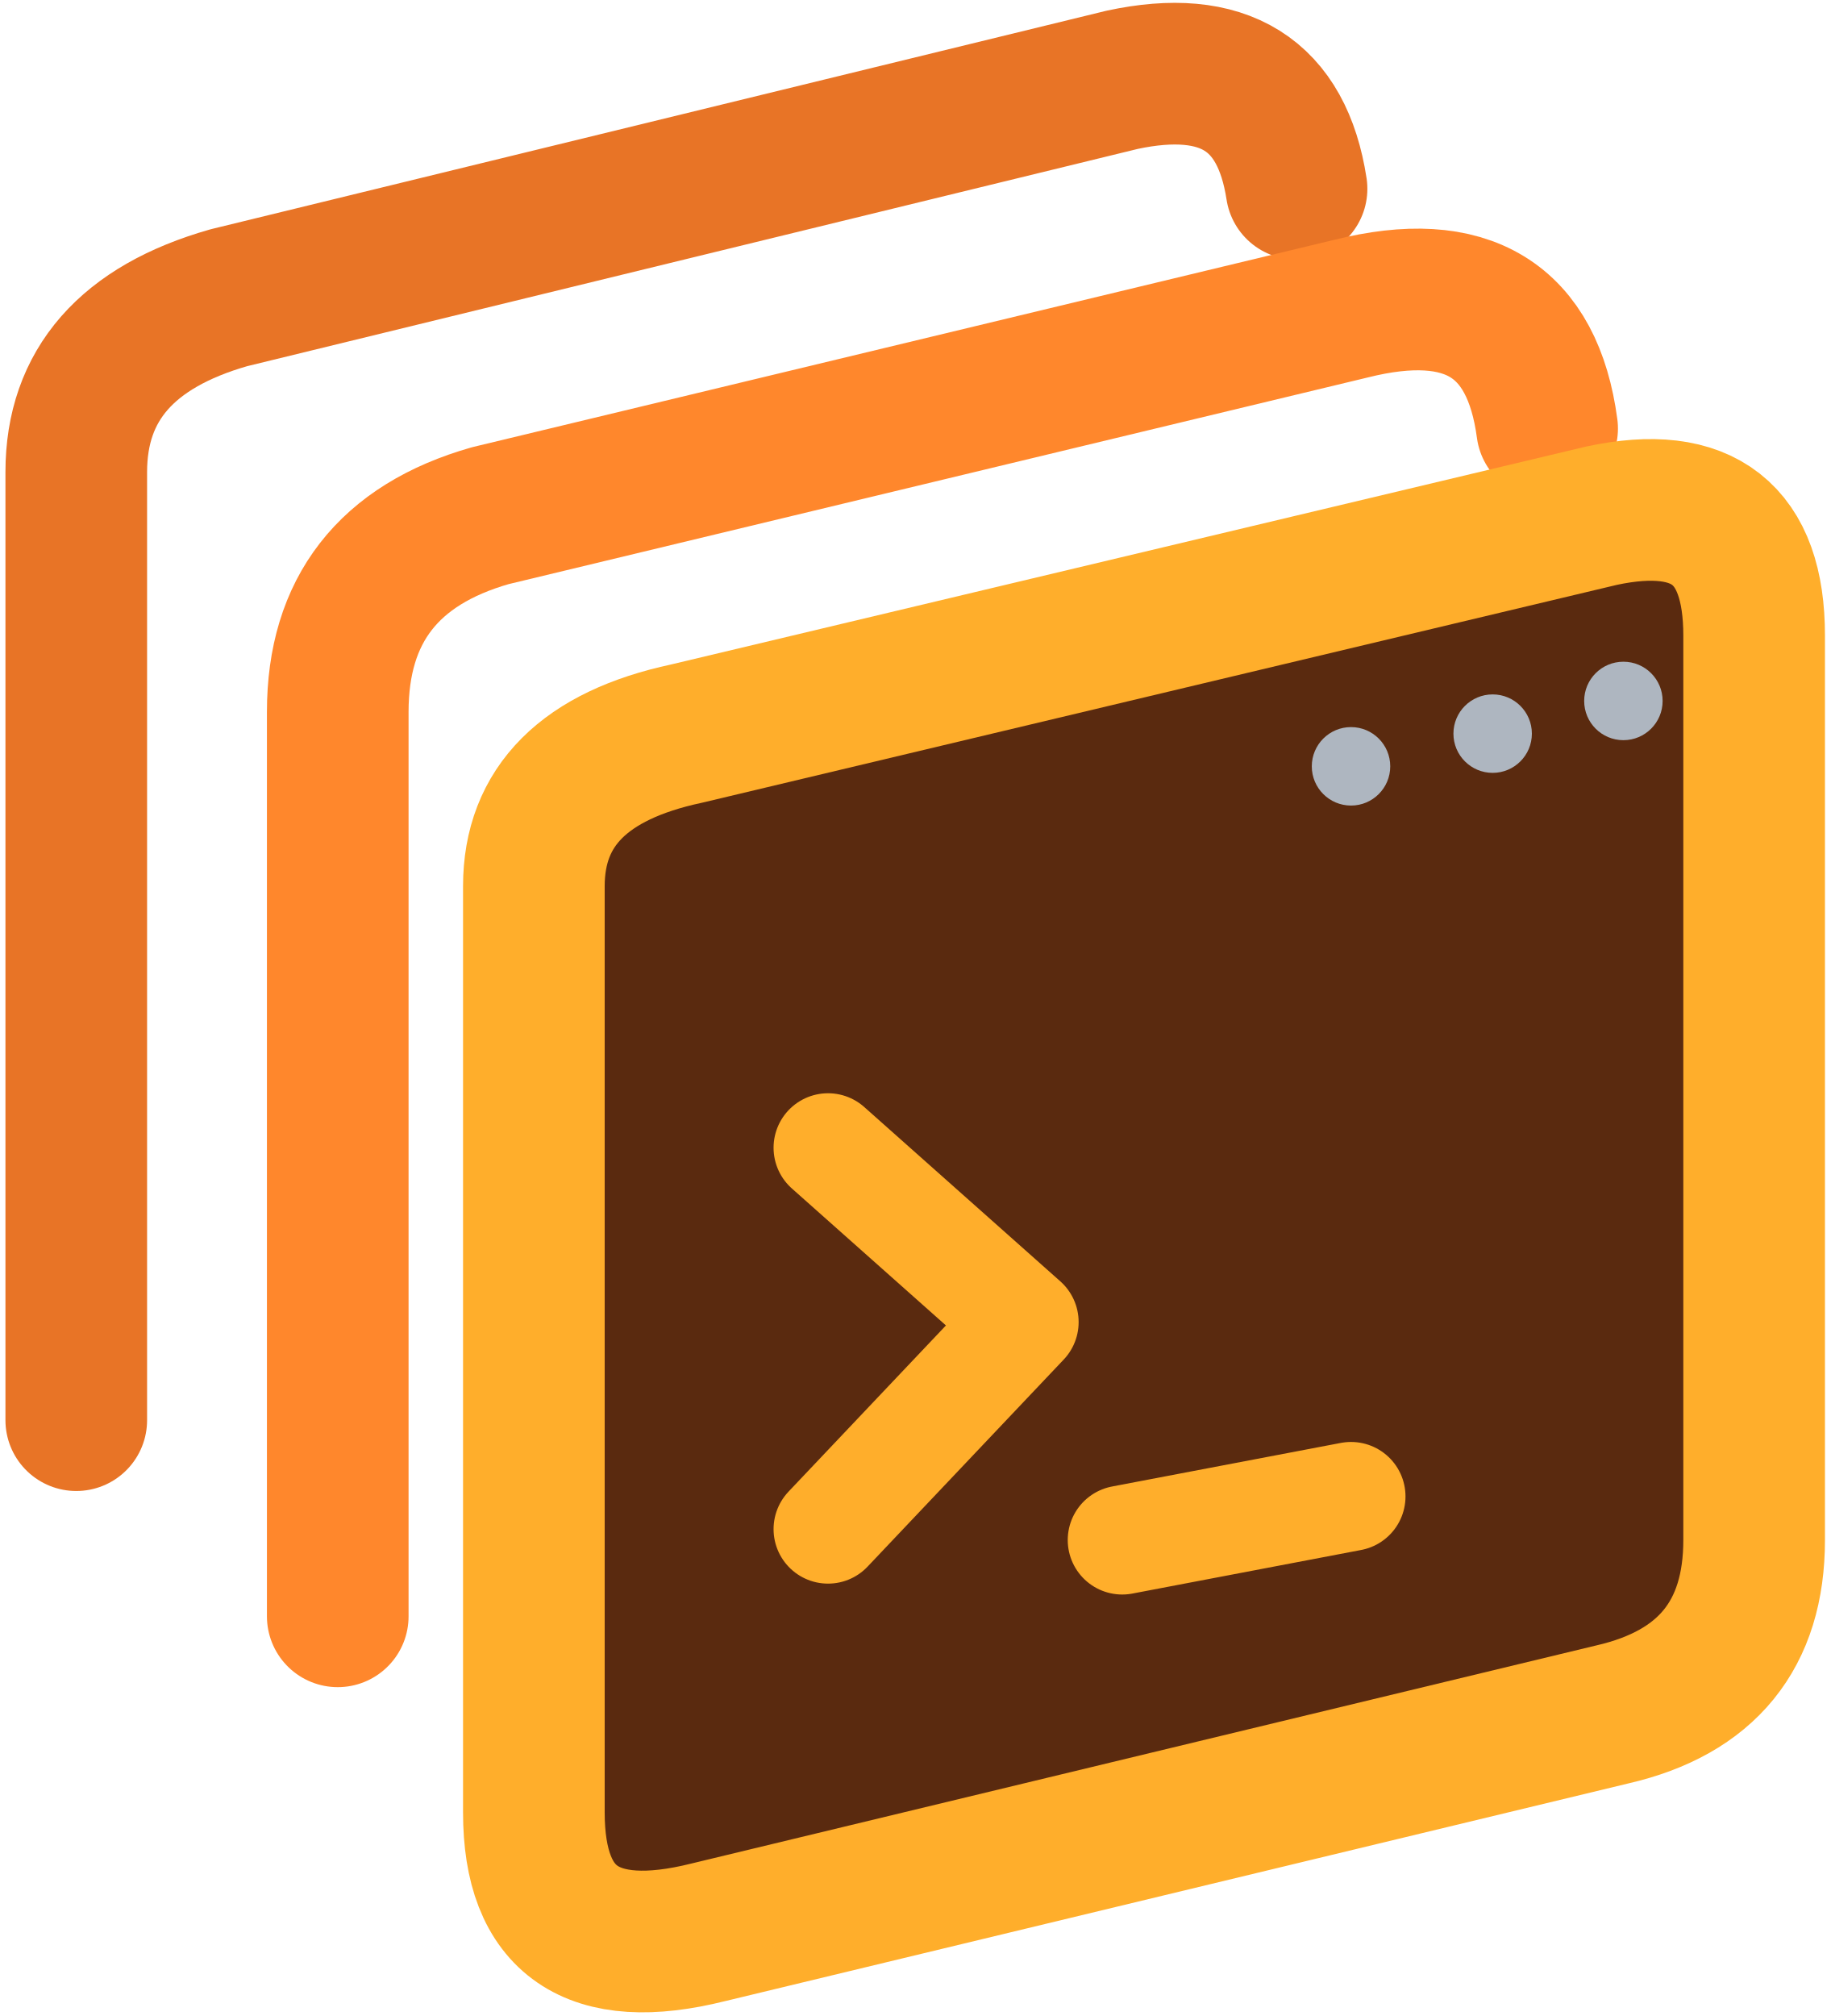
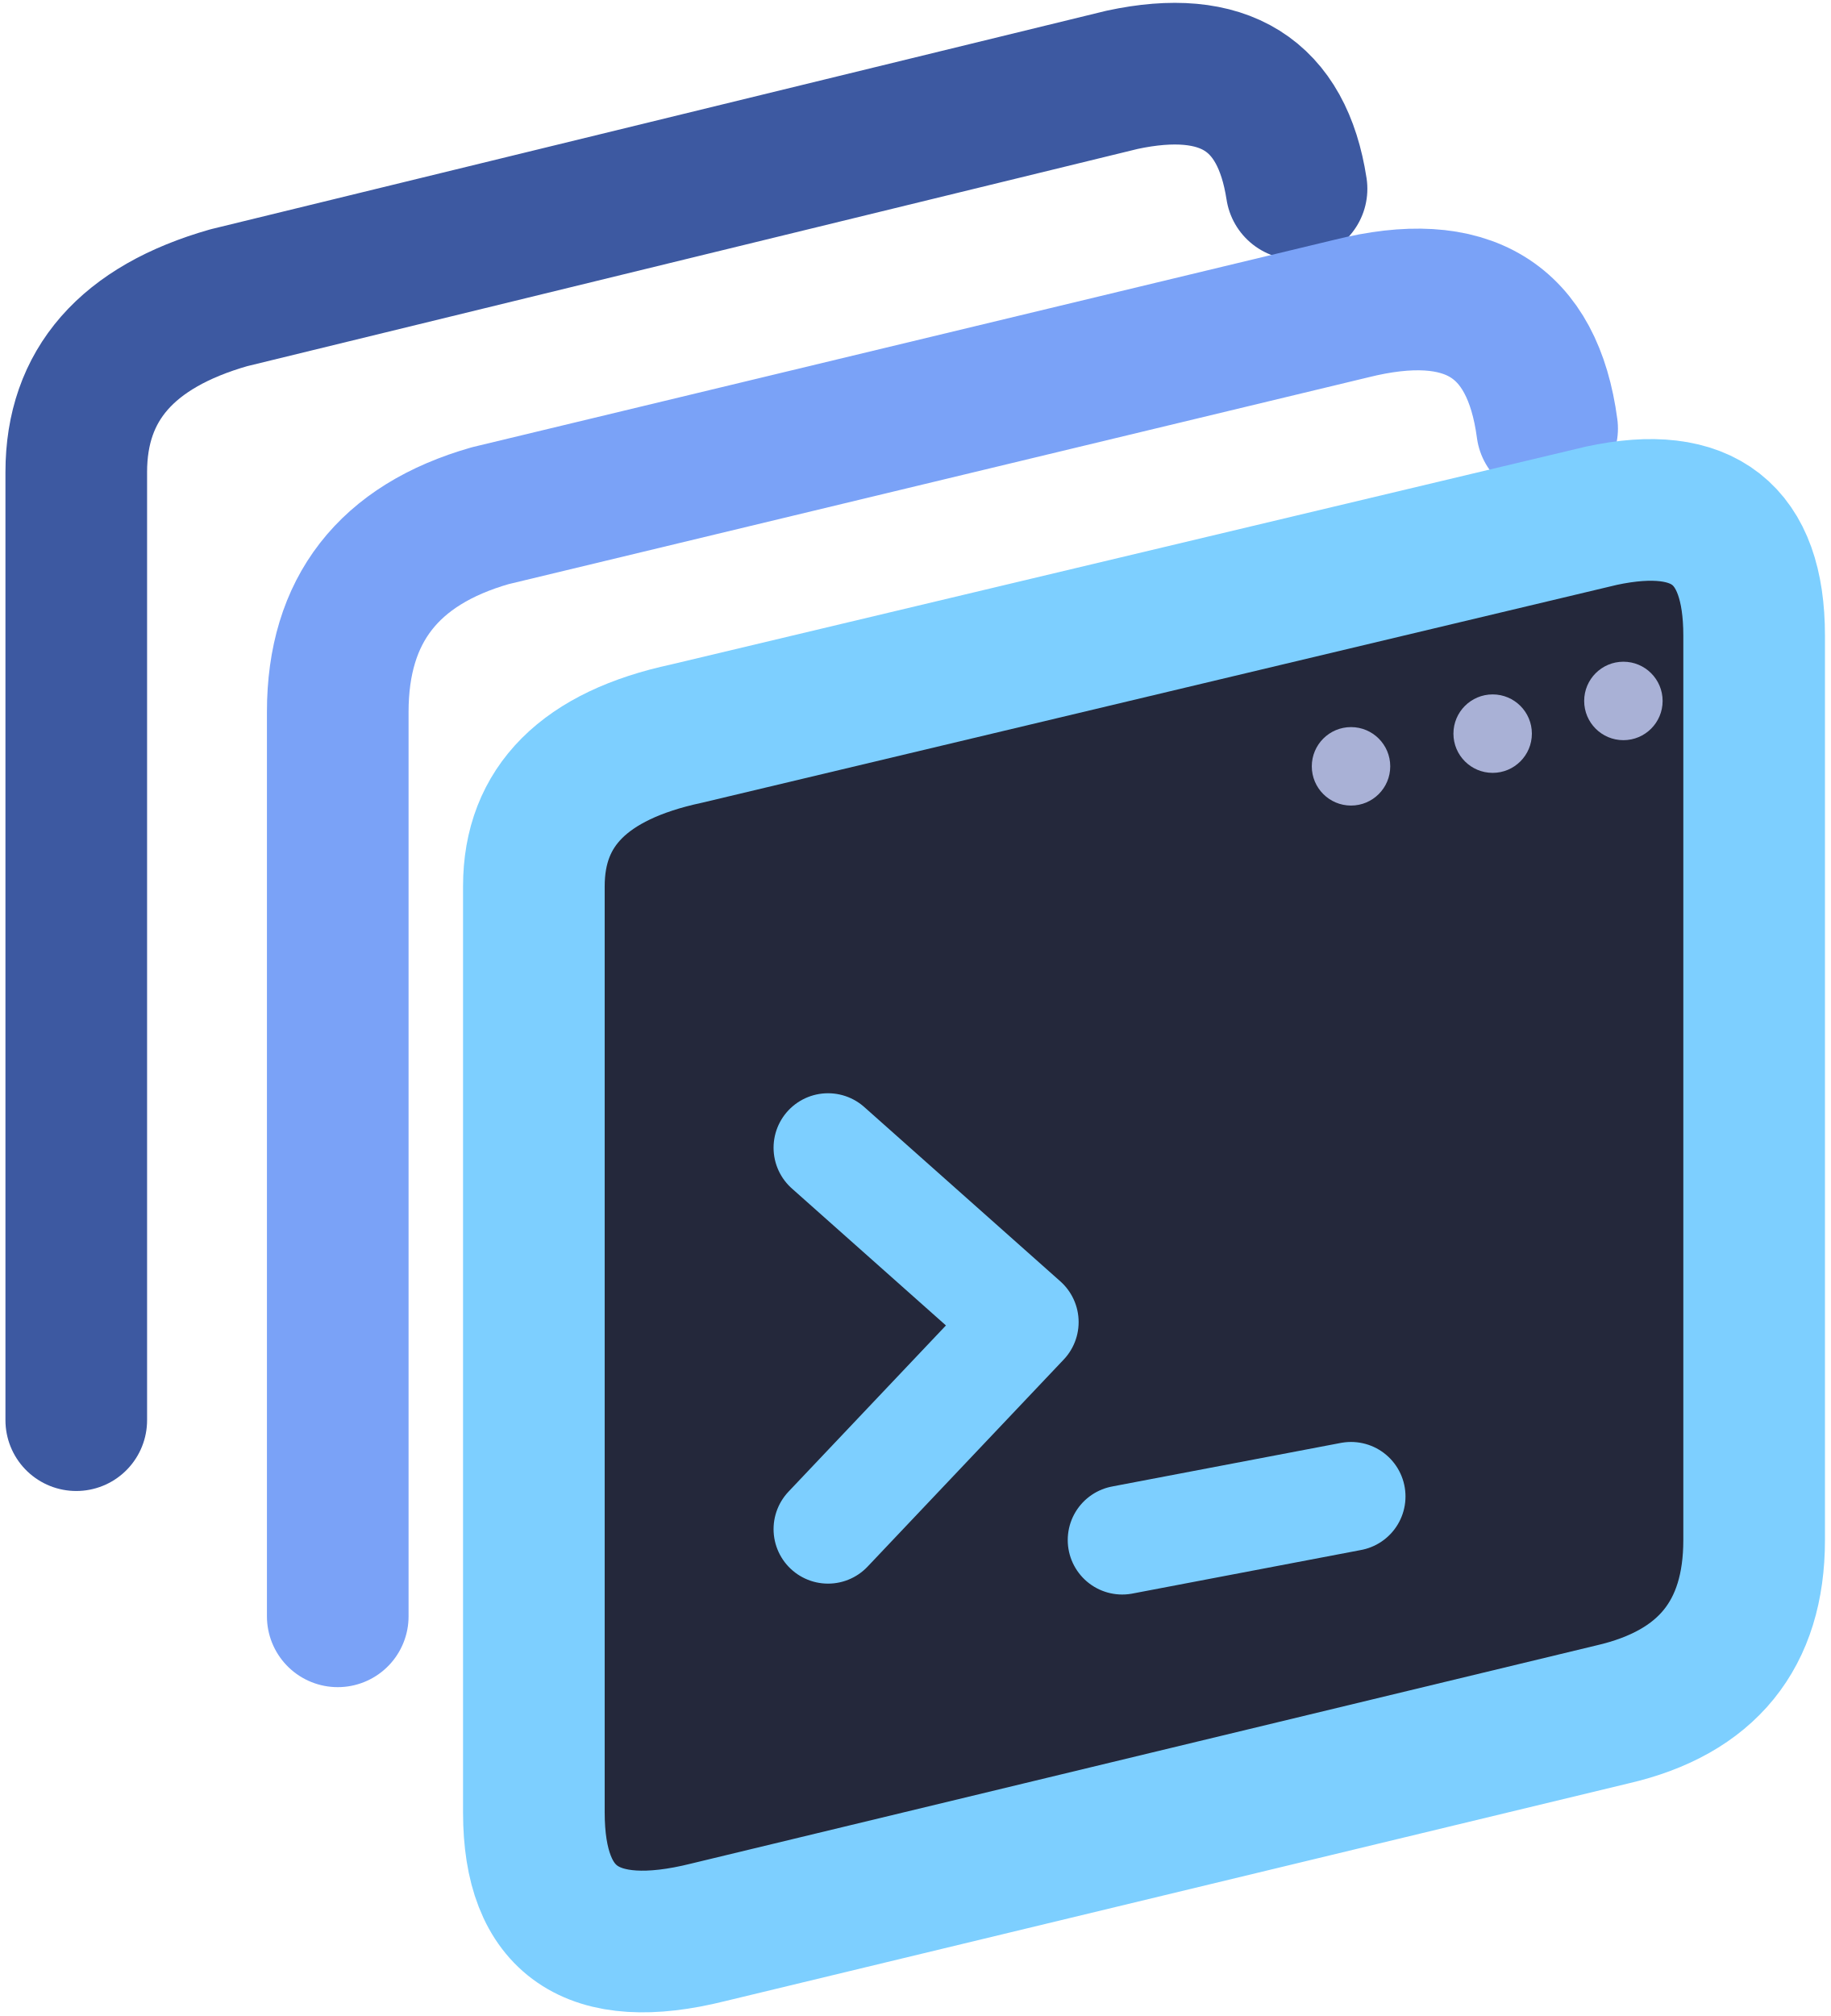
<svg xmlns="http://www.w3.org/2000/svg" width="168" height="185" viewBox="666 547 168 185" version="1.1" id="svg39" xml:space="preserve">
  <defs id="defs39" />
  <g transform="translate(636.9997,535.3227)" id="g25">
    <g fill="none" stroke-linejoin="round" stroke-linecap="round" id="g24">
-       <path d="M 36,142 V 55 Q 36,43 50,39 l 82,-20 q 14,-3 16,10" stroke="#ff7f2a" stroke-width="13" id="path20" style="fill:none;fill-opacity:1;stroke:#e87426;stroke-opacity:1" />
-       <path d="M 60,160 V 77 Q 60,63 74,59 l 79,-19 q 16,-4 18,11" stroke="#ff872c" stroke-width="13" id="path21" />
-       <path d="M 78,93 Q 78,82 92,79 l 84,-20 q 14,-3 14,11 v 83 q 0,13 -13,16 l -83,20 q -16,4 -16,-11 z" fill="#121a24" stroke="#ffae2b" stroke-width="13" id="path22" style="fill:#5a2a0f;fill-opacity:1" />
-       <path id="circle22" style="fill:#aeb6c0" d="M 156.6,82 A 3.6,3.6 0 0 1 153,85.6 3.6,3.6 0 0 1 149.4,82 3.6,3.6 0 0 1 153,78.4 3.6,3.6 0 0 1 156.6,82 Z" />
-       <path id="circle23" style="fill:#aeb6c0" d="M 169.6,79 A 3.6,3.6 0 0 1 166,82.6 3.6,3.6 0 0 1 162.4,79 3.6,3.6 0 0 1 166,75.4 3.6,3.6 0 0 1 169.6,79 Z" />
-       <path id="circle24" style="fill:#aeb6c0" d="M 181.6,76 A 3.6,3.6 0 0 1 178,79.6 3.6,3.6 0 0 1 174.4,76 3.6,3.6 0 0 1 178,72.4 3.6,3.6 0 0 1 181.6,76 Z" />
-       <path d="m 105,117 18,16 -18,19 m 27,1 21,-4" stroke="#ffae2b" stroke-width="10" id="path24" />
+       <path d="M 36,142 V 55 Q 36,43 50,39 l 82,-20 q 14,-3 16,10" stroke="#3d59a1" stroke-width="13" id="path20" style="fill:none;fill-opacity:1;stroke:#3d59a1;stroke-opacity:1" />
+       <path d="M 60,160 V 77 Q 60,63 74,59 l 79,-19 q 16,-4 18,11" stroke="#7aa2f7" stroke-width="13" id="path21" />
+       <path d="M 78,93 Q 78,82 92,79 l 84,-20 q 14,-3 14,11 v 83 q 0,13 -13,16 l -83,20 q -16,4 -16,-11 z" fill="#24283b" stroke="#7dcfff" stroke-width="13" id="path22" style="fill:#24283b;fill-opacity:1" />
+       <path id="circle22" style="fill:#a9b1d6" d="M 156.6,82 A 3.6,3.6 0 0 1 153,85.6 3.6,3.6 0 0 1 149.4,82 3.6,3.6 0 0 1 153,78.4 3.6,3.6 0 0 1 156.6,82 Z" />
+       <path id="circle23" style="fill:#a9b1d6" d="M 169.6,79 A 3.6,3.6 0 0 1 166,82.6 3.6,3.6 0 0 1 162.4,79 3.6,3.6 0 0 1 166,75.4 3.6,3.6 0 0 1 169.6,79 Z" />
+       <path id="circle24" style="fill:#a9b1d6" d="M 181.6,76 A 3.6,3.6 0 0 1 178,79.6 3.6,3.6 0 0 1 174.4,76 3.6,3.6 0 0 1 178,72.4 3.6,3.6 0 0 1 181.6,76 Z" />
+       <path d="m 105,117 18,16 -18,19 m 27,1 21,-4" stroke="#7dcfff" stroke-width="10" id="path24" />
    </g>
  </g>
</svg>
